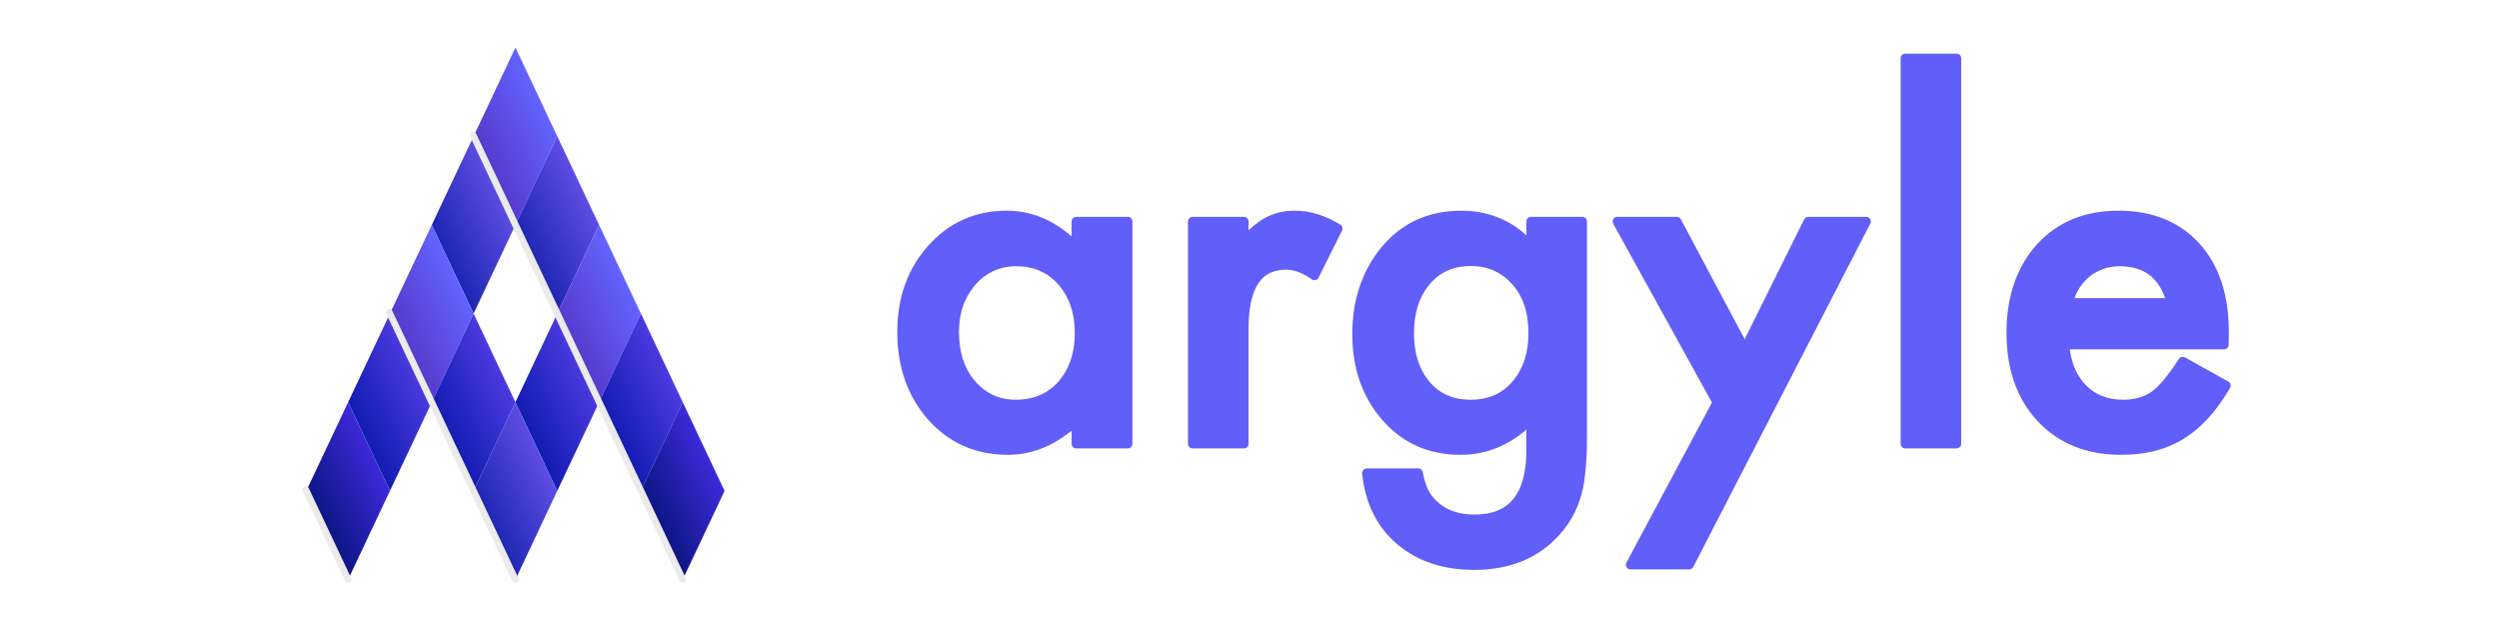
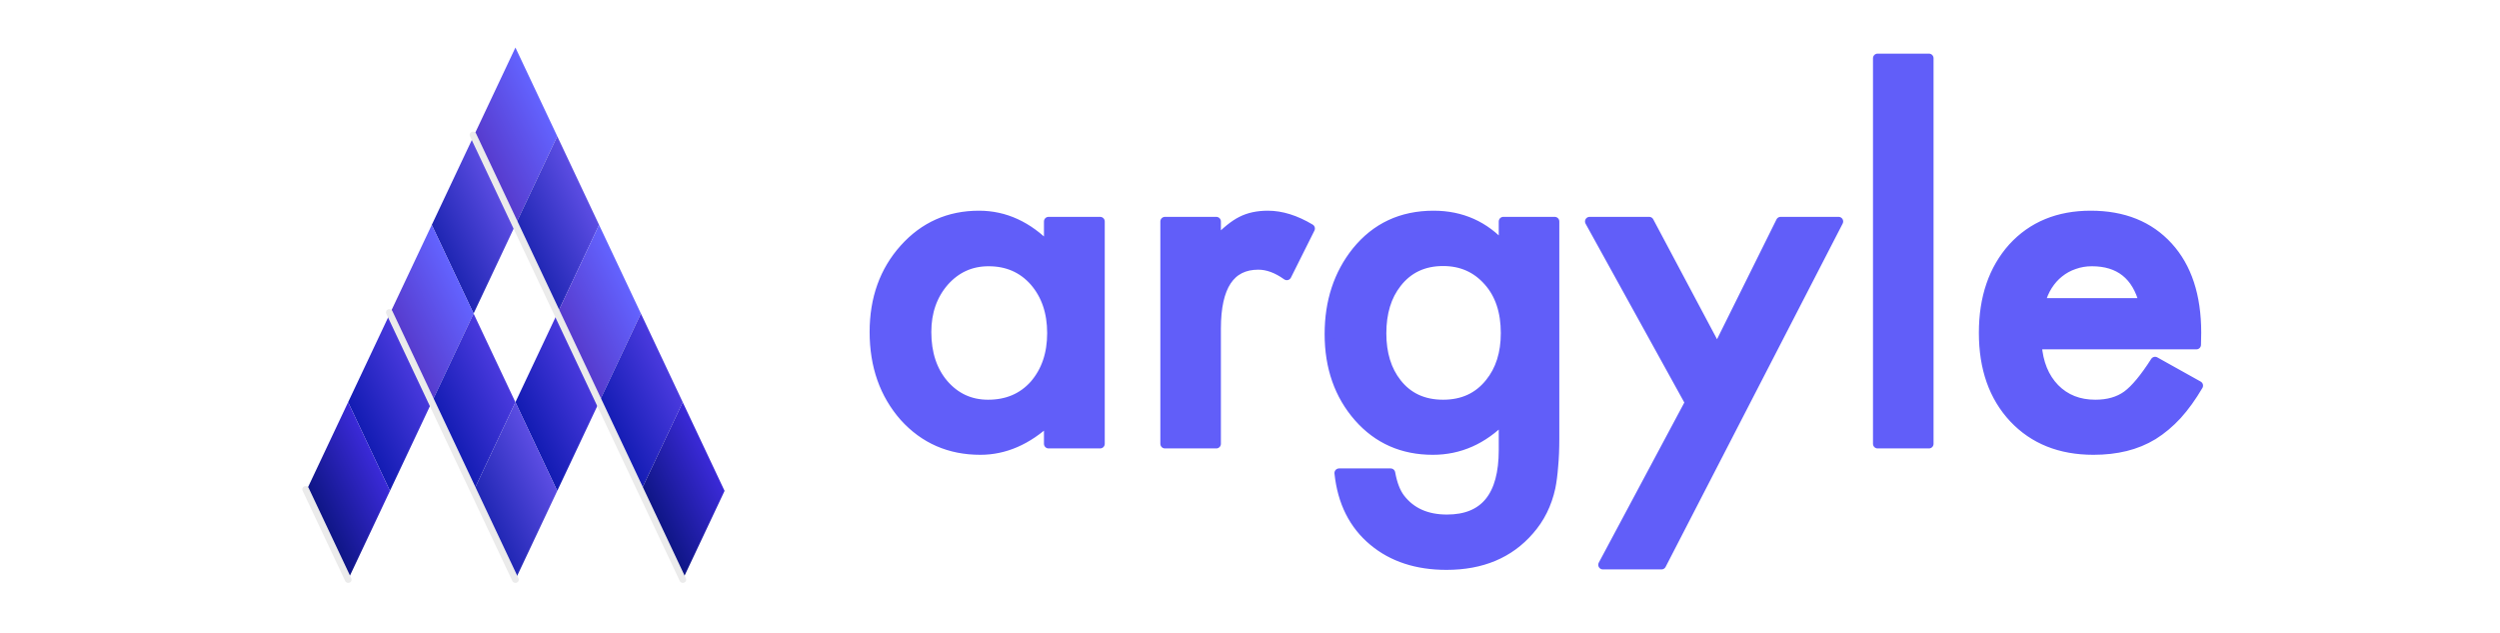
<svg xmlns="http://www.w3.org/2000/svg" xmlns:xlink="http://www.w3.org/1999/xlink" width="261" height="66" viewBox="0.35 0.29 307.749 66.239" fill="none" version="1.1" id="svg4">
  <defs id="defs5" />
  <symbol id="logo-symbol-wordmark">
    <g transform="matrix(0.941583, 0, 0, 0.904306, -18.14024, 23.54641)" style="">
      <rect x="-251.294" y="576.865" width="11.677" height="8.781" transform="matrix(0.412848, 0.9108, -0.548968, 1.211099, 493.134, -495.1933)" fill="url(#gradient-1-74)" />
      <rect x="-239.617" y="576.865" width="11.677" height="8.781" transform="matrix(0.412848, 0.9108, -0.548968, 1.211099, 493.134, -495.1933)" fill="url(#gradient-0-65)" />
      <rect x="-227.941" y="576.865" width="11.677" height="8.781" transform="matrix(0.412848, 0.9108, -0.548968, 1.211099, 493.134, -495.1933)" fill="url(#gradient-1-75)" />
      <rect x="-216.264" y="576.865" width="11.677" height="8.781" fill="url(#gradient-106-90)" transform="matrix(0.412848, 0.9108, -0.548968, 1.211099, 493.134, -495.1933)" />
      <rect x="-204.588" y="576.865" width="11.677" height="8.781" transform="matrix(0.412848, 0.9108, -0.548968, 1.211099, 493.134, -495.1933)" fill="url(#gradient-99-42)" />
      <rect x="-251.294" y="585.647" width="11.677" height="8.781" transform="matrix(0.412848, 0.9108, -0.548968, 1.211099, 493.134, -495.1933)" fill="url(#gradient-0-66)" />
      <rect x="-227.941" y="585.647" width="11.677" height="8.781" fill="url(#gradient-106-91)" transform="matrix(0.412848, 0.9108, -0.548968, 1.211099, 493.134, -495.1933)" />
      <rect x="-251.294" y="594.428" width="11.677" height="8.781" transform="matrix(0.412848, 0.9108, -0.548968, 1.211099, 493.134, -495.1933)" fill="url(#gradient-1-76)" />
      <rect x="-239.617" y="594.428" width="11.677" height="8.781" fill="url(#gradient-106-92)" transform="matrix(0.412848, 0.9108, -0.548968, 1.211099, 493.134, -495.1933)" />
      <rect x="-227.941" y="594.428" width="11.677" height="8.781" transform="matrix(0.412848, 0.9108, -0.548968, 1.211099, 493.134, -495.1933)" fill="url(#gradient-0-67)" />
      <rect x="-251.294" y="603.209" width="11.677" height="8.781" fill="url(#gradient-106-93)" transform="matrix(0.412848, 0.9108, -0.548968, 1.211099, 493.134, -495.1933)" />
      <rect x="-251.294" y="611.991" width="11.677" height="8.781" transform="matrix(0.412848, 0.9108, -0.548968, 1.211099, 493.134, -495.1933)" fill="url(#gradient-99-45)" />
      <line style="fill: rgb(216, 216, 216); stroke-linecap: round; stroke: rgb(235, 235, 235); stroke-width: 0.774px;" x1="67.82" y1="-14.957" x2="92.001" y2="38.394" />
      <line style="fill: rgb(216, 216, 216); stroke-linecap: round; stroke: rgb(235, 235, 235); stroke-width: 0.774px;" x1="58.175" y1="6.333" x2="72.706" y2="38.394" />
      <line style="fill: rgb(216, 216, 216); stroke-linecap: round; stroke: rgb(235, 235, 235); stroke-width: 0.774px;" x1="48.53" y1="27.56" x2="53.441" y2="38.394" />
    </g>
-     <path d="M 111.173 19.412 L 116.77 19.412 L 116.77 43.531 L 111.173 43.531 L 111.173 41.006 C 108.878 43.152 106.411 44.224 103.769 44.224 C 100.435 44.224 97.678 43.02 95.499 40.61 C 93.336 38.15 92.255 35.08 92.255 31.398 C 92.255 27.783 93.336 24.77 95.499 22.359 C 97.662 19.949 100.369 18.745 103.621 18.745 C 106.427 18.745 108.945 19.9 111.173 22.211 L 111.173 19.412 Z M 97.95 31.398 C 97.95 33.709 98.569 35.591 99.807 37.043 C 101.079 38.513 102.68 39.248 104.611 39.248 C 106.675 39.248 108.342 38.538 109.613 37.118 C 110.885 35.648 111.52 33.784 111.52 31.522 C 111.52 29.26 110.885 27.394 109.613 25.926 C 108.342 24.489 106.691 23.771 104.66 23.771 C 102.746 23.771 101.145 24.497 99.856 25.95 C 98.586 27.42 97.95 29.235 97.95 31.398 Z M 123.802 19.412 L 129.373 19.412 L 129.373 21.567 C 130.396 20.494 131.305 19.76 132.097 19.363 C 132.906 18.95 133.864 18.745 134.969 18.745 C 136.439 18.745 137.974 19.223 139.575 20.18 L 137.025 25.281 C 135.968 24.522 134.936 24.143 133.93 24.143 C 130.893 24.143 129.373 26.437 129.373 31.027 L 129.373 43.531 L 123.802 43.531 L 123.802 19.412 Z M 166.096 42.961 C 166.096 44.101 166.055 45.1 165.972 45.958 C 165.906 46.833 165.806 47.6 165.674 48.26 C 165.278 50.077 164.503 51.637 163.347 52.941 C 161.168 55.451 158.172 56.705 154.358 56.705 C 151.139 56.705 148.49 55.838 146.41 54.105 C 144.264 52.322 143.025 49.853 142.695 46.701 L 148.292 46.701 C 148.507 47.89 148.861 48.806 149.356 49.45 C 150.512 50.951 152.196 51.703 154.407 51.703 C 158.485 51.703 160.524 49.202 160.524 44.2 L 160.524 40.832 C 158.312 43.093 155.762 44.224 152.873 44.224 C 149.588 44.224 146.896 43.036 144.801 40.659 C 142.687 38.249 141.63 35.236 141.63 31.621 C 141.63 28.104 142.613 25.116 144.577 22.657 C 146.691 20.048 149.48 18.745 152.947 18.745 C 155.985 18.745 158.511 19.876 160.524 22.137 L 160.524 19.412 L 166.096 19.412 L 166.096 42.961 Z M 160.747 31.522 C 160.747 29.178 160.12 27.304 158.865 25.901 C 157.594 24.464 155.968 23.747 153.987 23.747 C 151.874 23.747 150.206 24.531 148.985 26.099 C 147.879 27.502 147.326 29.317 147.326 31.546 C 147.326 33.742 147.879 35.542 148.985 36.944 C 150.19 38.48 151.858 39.248 153.987 39.248 C 156.117 39.248 157.8 38.472 159.039 36.92 C 160.177 35.516 160.747 33.718 160.747 31.522 Z M 180.73 39.05 L 169.884 19.412 L 176.347 19.412 L 183.726 33.28 L 190.611 19.412 L 196.9 19.412 L 177.685 56.655 L 171.321 56.655 L 180.73 39.05 Z M 206.706 1.708 L 206.706 43.531 L 201.134 43.531 L 201.134 1.708 L 206.706 1.708 Z M 235.727 32.785 L 218.443 32.785 C 218.592 34.766 219.235 36.342 220.374 37.514 C 221.514 38.67 222.974 39.248 224.758 39.248 C 226.144 39.248 227.291 38.918 228.2 38.257 C 229.091 37.596 230.106 36.375 231.245 34.592 L 235.95 37.217 C 235.224 38.455 234.456 39.519 233.647 40.412 C 232.838 41.286 231.972 42.012 231.047 42.591 C 230.123 43.152 229.124 43.564 228.05 43.828 C 226.978 44.092 225.814 44.224 224.56 44.224 C 220.96 44.224 218.071 43.069 215.892 40.758 C 213.713 38.43 212.624 35.344 212.624 31.497 C 212.624 27.684 213.68 24.597 215.793 22.236 C 217.923 19.909 220.746 18.745 224.262 18.745 C 227.811 18.745 230.618 19.876 232.681 22.137 C 234.729 24.381 235.752 27.493 235.752 31.472 L 235.727 32.785 Z M 230.007 28.228 C 229.231 25.257 227.357 23.771 224.386 23.771 C 223.709 23.771 223.073 23.879 222.479 24.093 C 221.885 24.291 221.34 24.588 220.845 24.984 C 220.366 25.364 219.954 25.827 219.607 26.371 C 219.261 26.916 218.996 27.535 218.814 28.228 L 230.007 28.228 Z" id="text21" fill="#615ef9" stroke="#615ef9" stroke-linejoin="round" aria-label="argyle" style="" />
+     <path d="M 108.173 19.412 L 113.77 19.412 L 113.77 43.531 L 108.173 43.531 L 108.173 41.006 C 105.878 43.152 103.411 44.224 100.769 44.224 C 97.435 44.224 94.678 43.02 92.499 40.61 C 90.336 38.15 89.255 35.08 89.255 31.398 C 89.255 27.783 90.336 24.77 92.499 22.359 C 94.662 19.949 97.369 18.745 100.621 18.745 C 103.427 18.745 105.945 19.9 108.173 22.211 L 108.173 19.412 Z M 94.95 31.398 C 94.95 33.709 95.569 35.591 96.807 37.043 C 98.079 38.513 99.68 39.248 101.611 39.248 C 103.675 39.248 105.342 38.538 106.613 37.118 C 107.885 35.648 108.52 33.784 108.52 31.522 C 108.52 29.26 107.885 27.394 106.613 25.926 C 105.342 24.489 103.691 23.771 101.66 23.771 C 99.746 23.771 98.145 24.497 96.856 25.95 C 95.586 27.42 94.95 29.235 94.95 31.398 Z M 120.802 19.412 L 126.373 19.412 L 126.373 21.567 C 127.396 20.494 128.305 19.76 129.097 19.363 C 129.906 18.95 130.864 18.745 131.969 18.745 C 133.439 18.745 134.974 19.223 136.575 20.18 L 134.025 25.281 C 132.968 24.522 131.936 24.143 130.93 24.143 C 127.893 24.143 126.373 26.437 126.373 31.027 L 126.373 43.531 L 120.802 43.531 L 120.802 19.412 Z M 163.096 42.961 C 163.096 44.101 163.055 45.1 162.972 45.958 C 162.906 46.833 162.806 47.6 162.674 48.26 C 162.278 50.077 161.503 51.637 160.347 52.941 C 158.168 55.451 155.172 56.705 151.358 56.705 C 148.139 56.705 145.49 55.838 143.41 54.105 C 141.264 52.322 140.025 49.853 139.695 46.701 L 145.292 46.701 C 145.507 47.89 145.861 48.806 146.356 49.45 C 147.512 50.951 149.196 51.703 151.407 51.703 C 155.485 51.703 157.524 49.202 157.524 44.2 L 157.524 40.832 C 155.312 43.093 152.762 44.224 149.873 44.224 C 146.588 44.224 143.896 43.036 141.801 40.659 C 139.687 38.249 138.63 35.236 138.63 31.621 C 138.63 28.104 139.613 25.116 141.577 22.657 C 143.691 20.048 146.48 18.745 149.947 18.745 C 152.985 18.745 155.511 19.876 157.524 22.137 L 157.524 19.412 L 163.096 19.412 L 163.096 42.961 Z M 157.747 31.522 C 157.747 29.178 157.12 27.304 155.865 25.901 C 154.594 24.464 152.968 23.747 150.987 23.747 C 148.874 23.747 147.206 24.531 145.985 26.099 C 144.879 27.502 144.326 29.317 144.326 31.546 C 144.326 33.742 144.879 35.542 145.985 36.944 C 147.19 38.48 148.858 39.248 150.987 39.248 C 153.117 39.248 154.8 38.472 156.039 36.92 C 157.177 35.516 157.747 33.718 157.747 31.522 Z M 177.73 39.05 L 166.884 19.412 L 173.347 19.412 L 180.726 33.28 L 187.611 19.412 L 193.9 19.412 L 174.685 56.655 L 168.321 56.655 L 177.73 39.05 Z M 203.706 1.708 L 203.706 43.531 L 198.134 43.531 L 198.134 1.708 L 203.706 1.708 Z M 232.727 32.785 L 215.443 32.785 C 215.592 34.766 216.235 36.342 217.374 37.514 C 218.514 38.67 219.974 39.248 221.758 39.248 C 223.144 39.248 224.291 38.918 225.2 38.257 C 226.091 37.596 227.106 36.375 228.245 34.592 L 232.95 37.217 C 232.224 38.455 231.456 39.519 230.647 40.412 C 229.838 41.286 228.972 42.012 228.047 42.591 C 227.123 43.152 226.124 43.564 225.05 43.828 C 223.978 44.092 222.814 44.224 221.56 44.224 C 217.96 44.224 215.071 43.069 212.892 40.758 C 210.713 38.43 209.624 35.344 209.624 31.497 C 209.624 27.684 210.68 24.597 212.793 22.236 C 214.923 19.909 217.746 18.745 221.262 18.745 C 224.811 18.745 227.618 19.876 229.681 22.137 C 231.729 24.381 232.752 27.493 232.752 31.472 L 232.727 32.785 Z M 227.007 28.228 C 226.231 25.257 224.357 23.771 221.386 23.771 C 220.709 23.771 220.073 23.879 219.479 24.093 C 218.885 24.291 218.34 24.588 217.845 24.984 C 217.366 25.364 216.954 25.827 216.607 26.371 C 216.261 26.916 215.996 27.535 215.814 28.228 L 227.007 28.228 Z" id="text21" fill="#615ef9" stroke="#615ef9" stroke-linejoin="round" aria-label="argyle" style="" />
    <defs id="defs6">
      <linearGradient id="gradient-1-74" gradientUnits="userSpaceOnUse" x1="-210.212" y1="656.925" x2="-210.212" y2="666.925" gradientTransform="matrix(1.167657, 0, 0, 0.87813, 0, 0)" xlink:href="#gradient-1" />
      <linearGradient id="gradient-1">
        <stop stop-color="#6363ff" offset="0" />
        <stop stop-color="#563acc" offset="1" />
      </linearGradient>
      <linearGradient id="gradient-0-65" gradientUnits="userSpaceOnUse" x1="-200.212" y1="656.925" x2="-200.212" y2="666.925" gradientTransform="matrix(1.167657, 0, 0, 0.87813, 0, 0)" xlink:href="#gradient-0" />
      <linearGradient id="gradient-0">
        <stop stop-color="#5c4de3" offset="0" />
        <stop stop-color="#1f26b3" offset="1" />
      </linearGradient>
      <linearGradient id="gradient-1-75" gradientUnits="userSpaceOnUse" x1="-190.212" y1="656.925" x2="-190.212" y2="666.925" gradientTransform="matrix(1.167657, 0, 0, 0.87813, 0, 0)" xlink:href="#gradient-1" />
      <linearGradient id="gradient-106-90" gradientUnits="userSpaceOnUse" x1="-180.212" y1="656.925" x2="-180.212" y2="666.925" gradientTransform="matrix(1.167657, 0, 0, 0.87813, 0, 0)" xlink:href="#gradient-106" />
      <linearGradient id="gradient-106">
        <stop stop-color="#4a3ade" offset="0" />
        <stop stop-color="#131cb3" offset="1" />
      </linearGradient>
      <linearGradient id="gradient-99-42" gradientUnits="userSpaceOnUse" x1="-170.212" y1="656.925" x2="-170.212" y2="666.925" gradientTransform="matrix(1.167657, 0, 0, 0.87813, 0, 0)" xlink:href="#gradient-99" />
      <linearGradient id="gradient-99">
        <stop stop-color="#3b2ad8" offset="0" />
        <stop stop-color="#0d1583" offset="1" />
      </linearGradient>
      <linearGradient id="gradient-0-66" gradientUnits="userSpaceOnUse" x1="-210.212" y1="666.925" x2="-210.212" y2="676.925" gradientTransform="matrix(1.167657, 0, 0, 0.87813, 0, 0)" xlink:href="#gradient-0" />
      <linearGradient id="gradient-106-91" gradientUnits="userSpaceOnUse" x1="-190.212" y1="666.925" x2="-190.212" y2="676.925" gradientTransform="matrix(1.167657, 0, 0, 0.87813, 0, 0)" xlink:href="#gradient-106" />
      <linearGradient id="gradient-1-76" gradientUnits="userSpaceOnUse" x1="-210.212" y1="676.925" x2="-210.212" y2="686.925" gradientTransform="matrix(1.167657, 0, 0, 0.87813, 0, 0)" xlink:href="#gradient-1" />
      <linearGradient id="gradient-106-92" gradientUnits="userSpaceOnUse" x1="-200.212" y1="676.925" x2="-200.212" y2="686.925" gradientTransform="matrix(1.167657, 0, 0, 0.87813, 0, 0)" xlink:href="#gradient-106" />
      <linearGradient id="gradient-0-67" gradientUnits="userSpaceOnUse" x1="-190.212" y1="676.925" x2="-190.212" y2="686.925" gradientTransform="matrix(1.167657, 0, 0, 0.87813, 0, 0)" xlink:href="#gradient-0" />
      <linearGradient id="gradient-106-93" gradientUnits="userSpaceOnUse" x1="-210.212" y1="686.925" x2="-210.212" y2="696.925" gradientTransform="matrix(1.167657, 0, 0, 0.87813, 0, 0)" xlink:href="#gradient-106" />
      <linearGradient id="gradient-99-45" gradientUnits="userSpaceOnUse" x1="-210.212" y1="696.925" x2="-210.212" y2="706.925" gradientTransform="matrix(1.167657, 0, 0, 0.87813, 0, 0)" xlink:href="#gradient-99" />
    </defs>
  </symbol>
  <use id="use4" transform="matrix(1.134866, 0, 0, 1.134866, 6.718214, -0.269762)" style="transform-box: fill-box;" xlink:href="#logo-symbol-wordmark" />
</svg>
